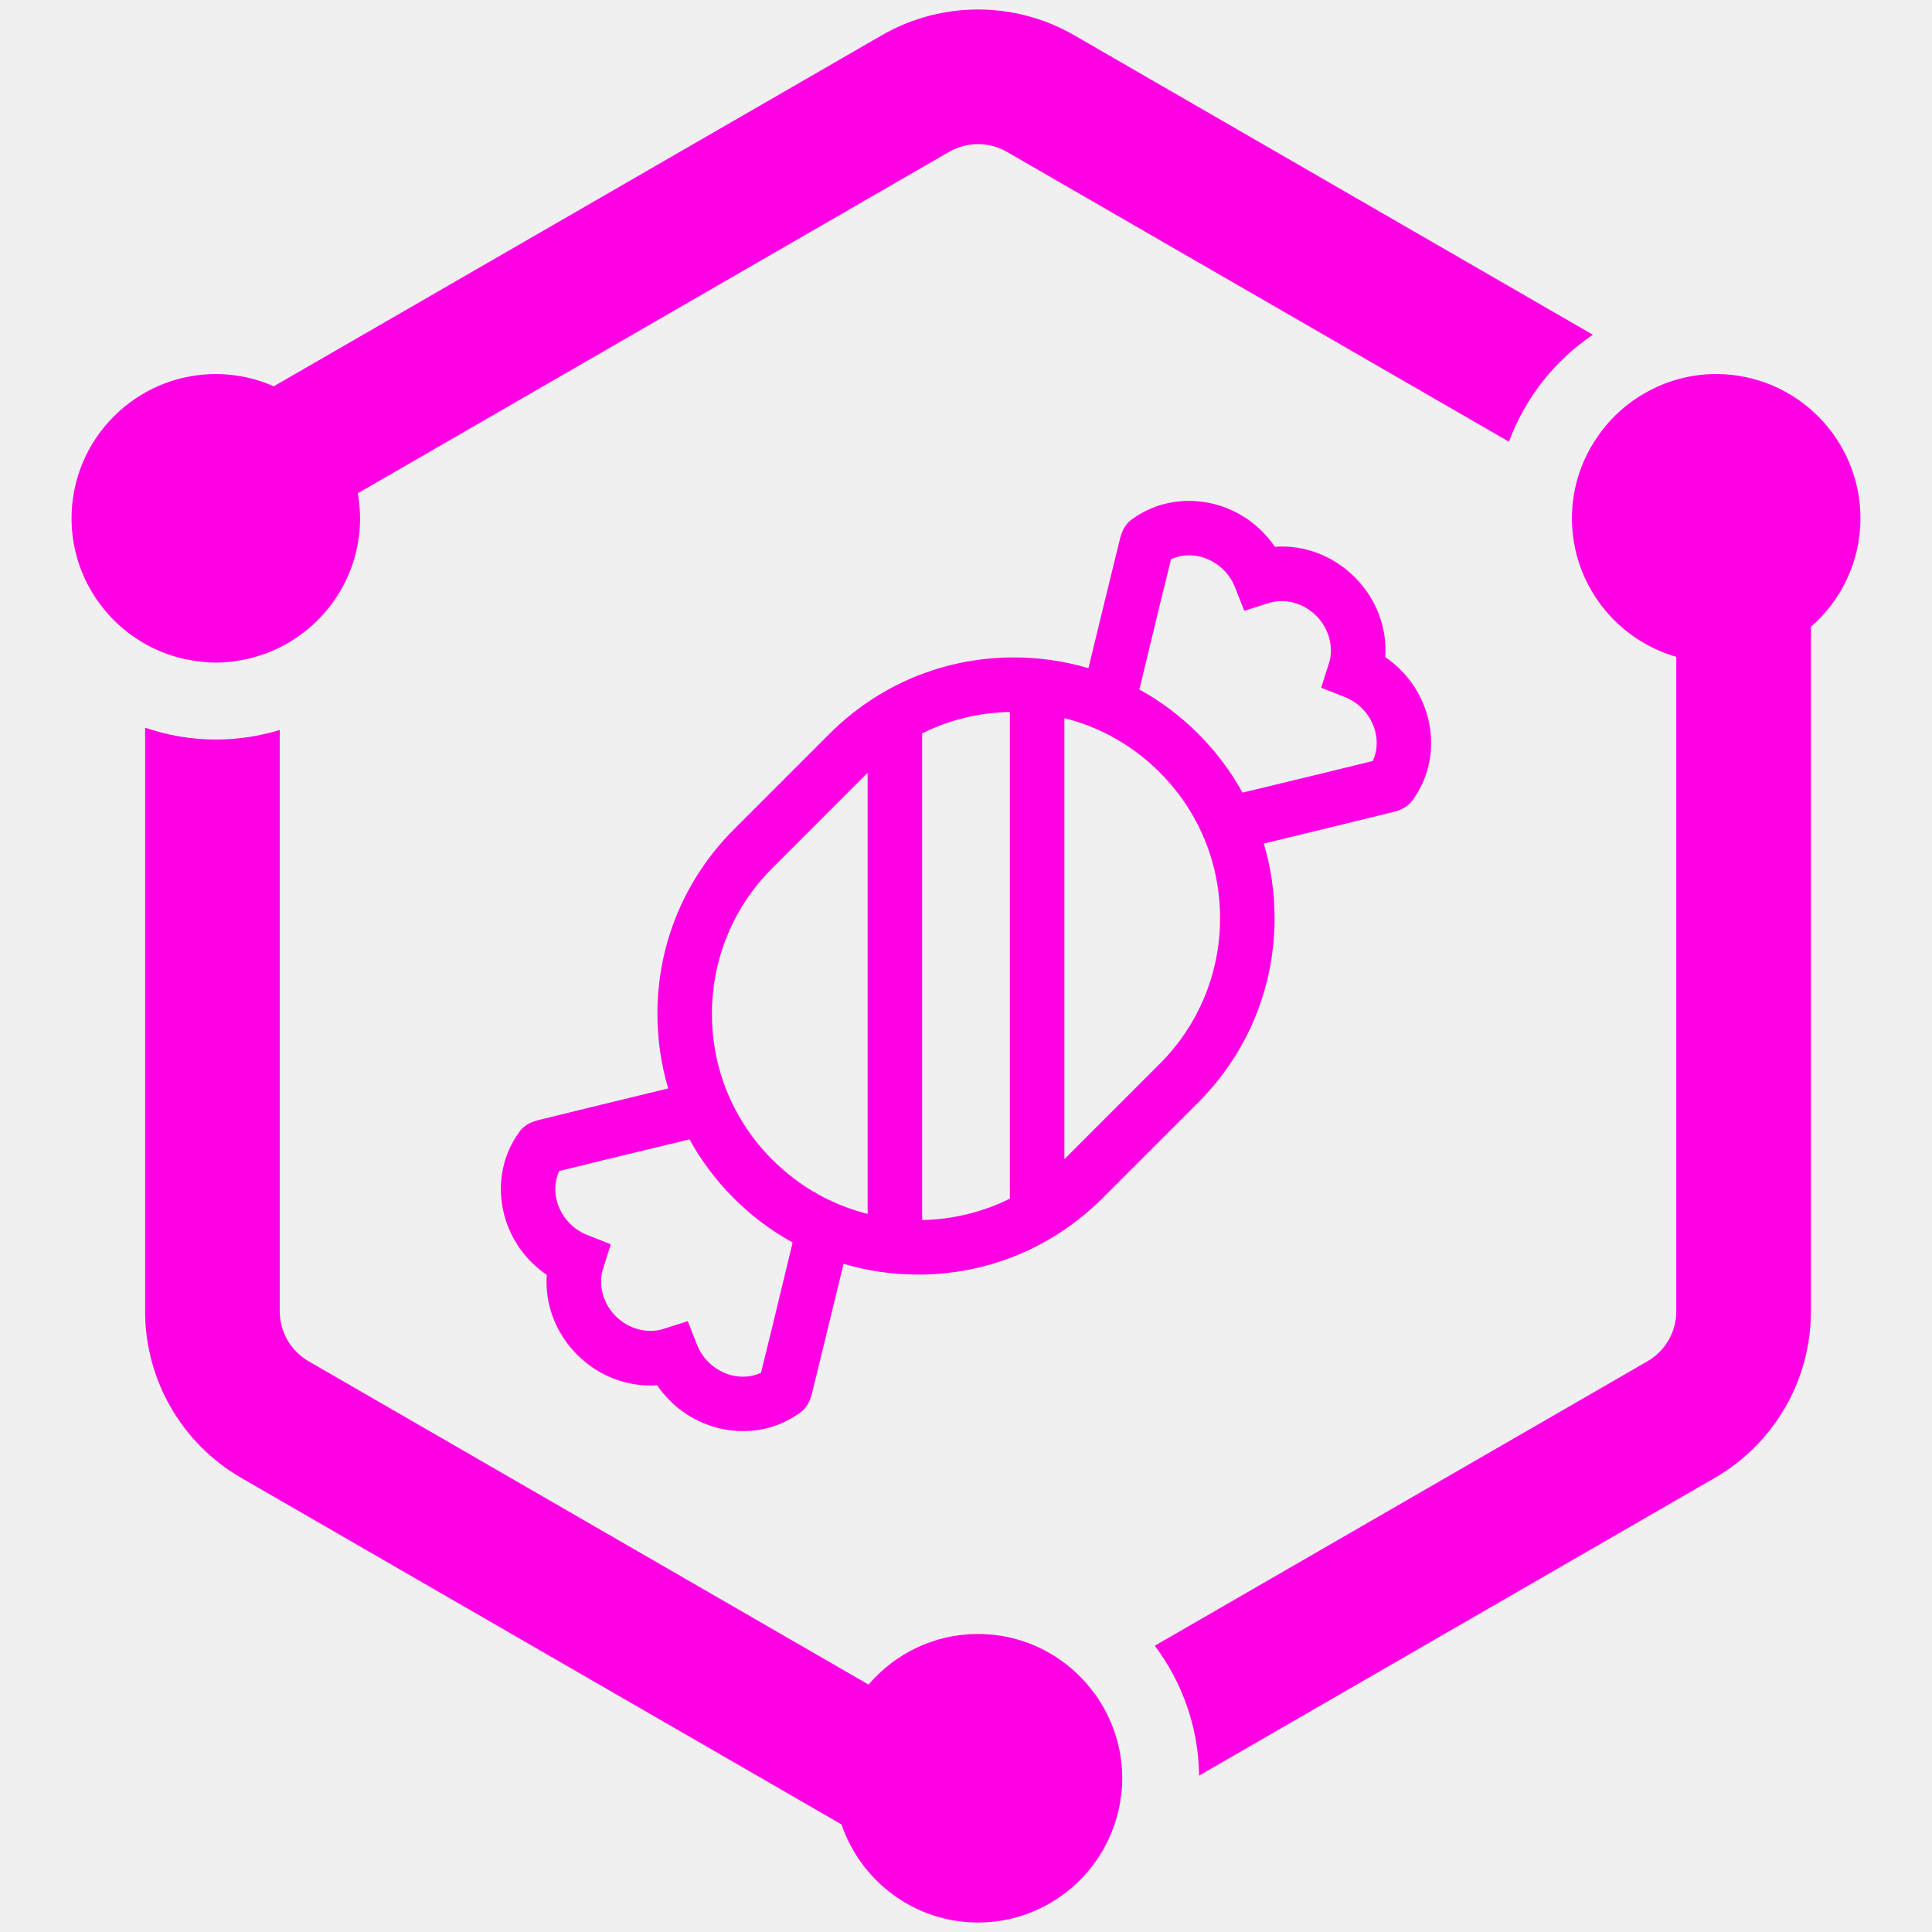
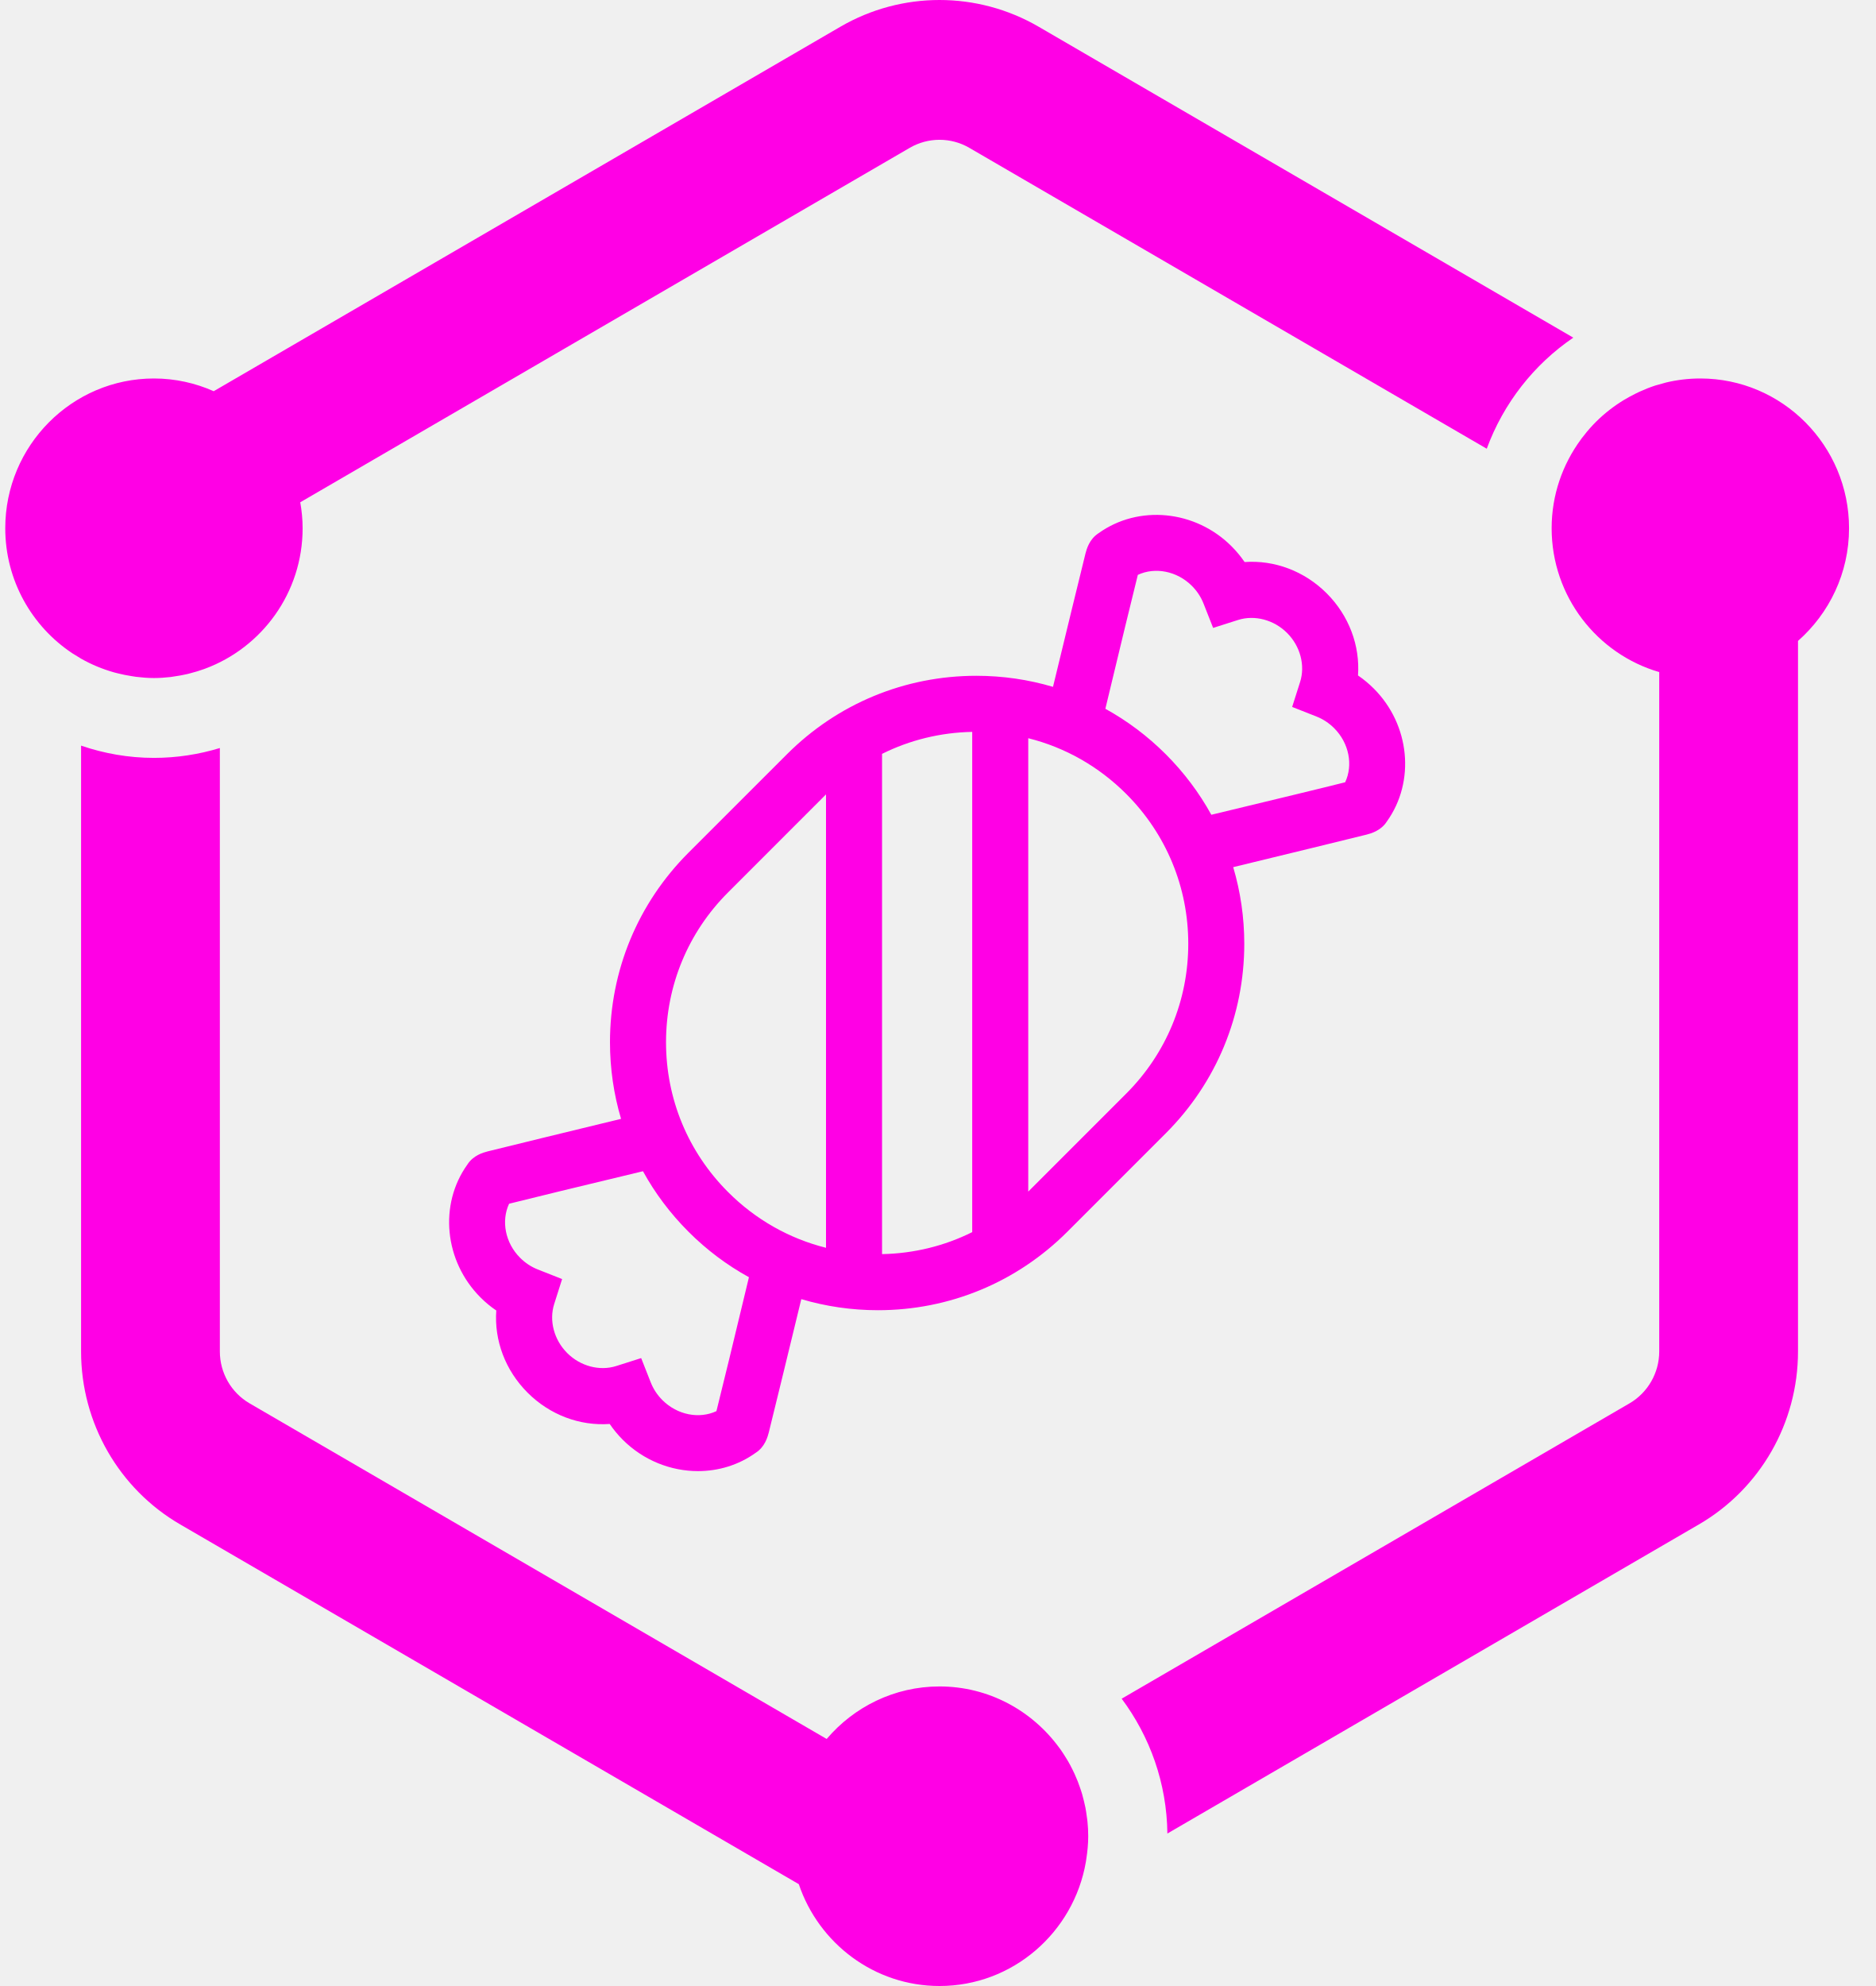
- <svg xmlns="http://www.w3.org/2000/svg" width="54" height="54" viewBox="0 0 54 54" fill="#FF00E5">
-   <path fill-rule="evenodd" clip-rule="evenodd" d="M31.368 49.702C31.368 49.913 31.348 50.118 31.316 50.32C31.312 50.346 31.309 50.371 31.304 50.396C30.975 52.29 29.323 53.735 27.336 53.735C25.565 53.735 24.06 52.584 23.52 50.993L6.744 41.308C5.08 40.348 4.056 38.572 4.056 36.653V20.34C4.677 20.55 5.34 20.67 6.032 20.67C6.654 20.67 7.253 20.575 7.819 20.404V36.653C7.819 37.227 8.128 37.761 8.626 38.048L24.276 47.084C25.016 46.22 26.112 45.67 27.336 45.67C28.668 45.67 29.847 46.321 30.582 47.32C30.596 47.338 30.609 47.355 30.622 47.374C30.674 47.447 30.722 47.521 30.769 47.598C30.787 47.627 30.805 47.656 30.823 47.686C30.864 47.757 30.902 47.829 30.939 47.902C30.959 47.941 30.978 47.981 30.996 48.021C31.028 48.089 31.057 48.157 31.085 48.227C31.105 48.277 31.123 48.327 31.141 48.378C31.163 48.441 31.185 48.506 31.204 48.571C31.223 48.633 31.236 48.696 31.252 48.758C31.266 48.816 31.281 48.874 31.293 48.934C31.308 49.012 31.318 49.09 31.329 49.17C31.335 49.218 31.344 49.263 31.349 49.311C31.361 49.44 31.368 49.57 31.368 49.702ZM52 14.487C52 15.697 51.463 16.781 50.616 17.52V36.653C50.616 38.572 49.593 40.348 47.928 41.308L33.515 49.629C33.499 48.268 33.039 47.014 32.276 45.999L46.047 38.048C46.544 37.761 46.853 37.227 46.853 36.653V18.359C45.171 17.874 43.936 16.324 43.936 14.487C43.936 13.593 44.232 12.768 44.727 12.1C44.734 12.089 44.742 12.078 44.75 12.068C44.843 11.944 44.943 11.825 45.05 11.712L45.064 11.697C45.285 11.466 45.533 11.264 45.802 11.091C45.831 11.073 45.86 11.057 45.889 11.039C45.995 10.975 46.105 10.914 46.217 10.86C46.25 10.844 46.283 10.827 46.317 10.812C46.458 10.749 46.602 10.69 46.752 10.644C46.752 10.644 46.752 10.644 46.752 10.643C47.136 10.521 47.544 10.455 47.968 10.455C50.192 10.455 52 12.263 52 14.487ZM4.056 17.998C2.831 17.305 2 15.992 2 14.487C2 12.263 3.809 10.455 6.032 10.455C6.609 10.455 7.156 10.579 7.652 10.797L24.648 0.985C25.479 0.505 26.408 0.265 27.336 0.265C28.264 0.265 29.193 0.505 30.024 0.985L44.522 9.356C43.456 10.075 42.629 11.121 42.176 12.346L28.142 4.244C27.898 4.103 27.619 4.028 27.336 4.028C27.053 4.028 26.775 4.103 26.529 4.244L10 13.788C10.04 14.015 10.064 14.248 10.064 14.487C10.064 16.222 8.961 17.7 7.421 18.268C7.409 18.272 7.396 18.277 7.385 18.281C7.262 18.324 7.139 18.362 7.012 18.394C6.987 18.4 6.962 18.408 6.936 18.413C6.82 18.439 6.701 18.461 6.582 18.478C6.55 18.482 6.518 18.488 6.485 18.492C6.336 18.509 6.185 18.52 6.032 18.52C5.868 18.52 5.706 18.506 5.547 18.487C5.504 18.482 5.462 18.474 5.419 18.468C5.297 18.449 5.177 18.425 5.058 18.395C5.021 18.386 4.985 18.378 4.948 18.367C4.634 18.278 4.334 18.155 4.056 17.998Z" />
-   <path d="M39.147 18.722C39.014 18.589 38.87 18.47 38.718 18.366C38.776 17.556 38.474 16.741 37.867 16.133C37.259 15.526 36.444 15.224 35.633 15.282C35.53 15.13 35.411 14.986 35.278 14.853C34.292 13.867 32.749 13.719 31.664 14.497C31.411 14.658 31.338 14.931 31.307 15.048C31.289 15.116 30.649 17.73 30.422 18.676C29.755 18.478 29.055 18.375 28.339 18.375C26.392 18.375 24.563 19.133 23.186 20.509L20.509 23.186C19.133 24.563 18.375 26.392 18.375 28.339C18.375 29.055 18.478 29.755 18.676 30.422C17.73 30.649 15.116 31.289 15.048 31.307C14.931 31.338 14.658 31.411 14.497 31.664C13.719 32.749 13.867 34.292 14.853 35.278C14.986 35.411 15.13 35.53 15.282 35.633C15.224 36.444 15.526 37.259 16.133 37.867C16.741 38.474 17.556 38.776 18.367 38.718C18.47 38.87 18.589 39.014 18.722 39.147C19.285 39.71 20.03 40 20.768 40C21.321 40 21.871 39.837 22.336 39.503C22.589 39.342 22.662 39.069 22.693 38.952C22.711 38.884 23.351 36.27 23.578 35.324C24.245 35.522 24.945 35.625 25.661 35.625C27.608 35.625 29.437 34.867 30.814 33.491L33.491 30.814C34.867 29.437 35.625 27.608 35.625 25.661C35.625 24.945 35.522 24.245 35.324 23.578C36.27 23.351 38.884 22.711 38.952 22.693C39.069 22.662 39.342 22.589 39.503 22.336C40.281 21.251 40.133 19.708 39.147 18.722V18.722ZM25.774 20.498C26.528 20.122 27.361 19.917 28.226 19.9V33.502C27.472 33.878 26.639 34.083 25.774 34.1V20.498ZM21.587 24.264L24.25 21.6V33.928C23.251 33.678 22.334 33.161 21.587 32.413C20.498 31.325 19.899 29.878 19.899 28.339C19.899 26.799 20.498 25.352 21.587 24.264V24.264ZM21.27 38.369C20.803 38.588 20.206 38.476 19.799 38.069C19.661 37.93 19.554 37.769 19.484 37.589L19.223 36.927L18.544 37.143C18.092 37.286 17.569 37.148 17.211 36.789C16.852 36.431 16.714 35.908 16.857 35.456L17.073 34.778L16.411 34.517C16.231 34.446 16.07 34.339 15.931 34.2C15.524 33.794 15.412 33.197 15.631 32.73C16.2 32.586 17.617 32.243 19.272 31.846C19.6 32.443 20.015 32.996 20.509 33.491C21.004 33.986 21.558 34.4 22.154 34.728C21.757 36.383 21.414 37.8 21.27 38.369V38.369ZM32.413 29.736L29.75 32.4V20.072C30.749 20.322 31.666 20.839 32.413 21.587C33.502 22.675 34.101 24.122 34.101 25.661C34.101 27.201 33.502 28.648 32.413 29.736V29.736ZM38.369 21.27C37.8 21.414 36.383 21.756 34.728 22.154C34.4 21.557 33.986 21.004 33.491 20.509C32.996 20.014 32.443 19.6 31.846 19.272C32.243 17.617 32.586 16.2 32.73 15.631C33.197 15.412 33.794 15.524 34.201 15.931C34.34 16.07 34.446 16.231 34.517 16.411L34.778 17.073L35.456 16.857C35.908 16.714 36.431 16.852 36.789 17.211C37.148 17.569 37.286 18.092 37.143 18.544L36.927 19.222L37.589 19.483C37.769 19.554 37.931 19.661 38.069 19.799C38.476 20.206 38.588 20.803 38.369 21.27V21.27Z" />
+ <svg xmlns="http://www.w3.org/2000/svg" width="51" height="54" viewBox="0 0 51 54" fill="none">
+   <g clip-path="url(#clip0_2_49)">
+     <path fill-rule="evenodd" clip-rule="evenodd" d="M2.205 20.274C2.828 20.487 3.493 20.607 4.187 20.607C4.81 20.607 5.411 20.512 5.979 20.339V36.748C5.979 37.328 6.288 37.868 6.788 38.158L22.482 47.283C23.224 46.411 24.324 45.855 25.551 45.855C26.887 45.855 28.07 46.513 28.807 47.522C28.82 47.54 28.834 47.558 28.847 47.576C28.898 47.649 28.947 47.725 28.994 47.803L29.048 47.891C29.089 47.963 29.128 48.035 29.164 48.109C29.184 48.149 29.203 48.189 29.222 48.229C29.253 48.298 29.283 48.367 29.311 48.438C29.331 48.488 29.349 48.539 29.366 48.59C29.389 48.654 29.411 48.719 29.43 48.785C29.448 48.848 29.463 48.911 29.479 48.974L29.519 49.151C29.535 49.23 29.545 49.31 29.556 49.39C29.562 49.438 29.571 49.485 29.575 49.532C29.588 49.663 29.595 49.794 29.595 49.928C29.595 50.141 29.574 50.347 29.542 50.552L29.531 50.627C29.2 52.541 27.544 54 25.551 54C23.775 54 22.265 52.839 21.724 51.231L4.901 41.45C3.232 40.481 2.205 38.688 2.205 36.748V20.274ZM46.242 10.291C48.472 10.291 50.286 12.117 50.286 14.363C50.286 15.585 49.746 16.679 48.898 17.427V36.748C48.898 38.688 47.871 40.481 46.202 41.45L31.748 49.854C31.732 48.479 31.27 47.214 30.505 46.188L44.315 38.158C44.814 37.868 45.124 37.328 45.124 36.748V18.274C43.437 17.784 42.198 16.218 42.198 14.363C42.198 13.46 42.495 12.628 42.991 11.952C42.999 11.941 43.007 11.931 43.014 11.92C43.108 11.795 43.209 11.674 43.315 11.561L43.33 11.545C43.551 11.313 43.8 11.108 44.07 10.934C44.098 10.915 44.128 10.898 44.156 10.88C44.264 10.816 44.373 10.755 44.486 10.7C44.519 10.684 44.552 10.667 44.586 10.652C44.727 10.588 44.872 10.529 45.022 10.481L45.316 10.399C45.613 10.329 45.923 10.291 46.242 10.291ZM25.551 0C26.482 0 27.413 0.242 28.247 0.727L42.787 9.181C41.717 9.908 40.888 10.964 40.433 12.201L26.36 4.019C26.115 3.876 25.835 3.801 25.551 3.801C25.268 3.801 24.988 3.876 24.742 4.019L8.166 13.657C8.206 13.887 8.23 14.122 8.23 14.363C8.23 16.115 7.124 17.608 5.579 18.181C5.567 18.186 5.555 18.191 5.543 18.194C5.421 18.238 5.297 18.276 5.169 18.308L5.093 18.328C4.977 18.355 4.858 18.376 4.738 18.393L4.641 18.408C4.491 18.425 4.34 18.436 4.187 18.436C4.022 18.436 3.86 18.422 3.7 18.403C3.657 18.397 3.615 18.39 3.572 18.383C3.45 18.364 3.329 18.34 3.21 18.31C3.173 18.301 3.136 18.292 3.1 18.282C2.784 18.192 2.484 18.068 2.205 17.909L1.964 17.761C0.868 17.032 0.143 15.782 0.143 14.363C0.143 12.117 1.957 10.291 4.187 10.291C4.765 10.291 5.314 10.416 5.812 10.637L22.855 0.727C23.689 0.242 24.62 0 25.551 0Z" fill="#FF00E5" />
+     <path d="M37.361 18.722C37.228 18.589 37.085 18.47 36.932 18.366C36.99 17.556 36.688 16.741 36.081 16.133C35.474 15.526 34.658 15.224 33.848 15.282C33.744 15.13 33.625 14.986 33.492 14.853C32.506 13.867 30.963 13.719 29.878 14.497C29.625 14.658 29.552 14.931 29.521 15.048C29.503 15.116 28.864 17.73 28.637 18.676C27.969 18.478 27.269 18.375 26.553 18.375C24.607 18.375 22.777 19.133 21.401 20.509L18.723 23.186C17.347 24.563 16.589 26.392 16.589 28.339C16.589 29.055 16.692 29.755 16.89 30.422C15.944 30.649 13.33 31.289 13.262 31.307C13.145 31.338 12.872 31.411 12.711 31.664C11.933 32.749 12.081 34.292 13.068 35.278C13.2 35.411 13.344 35.53 13.497 35.633C13.438 36.444 13.74 37.259 14.348 37.867C14.955 38.474 15.77 38.776 16.581 38.718C16.685 38.87 16.803 39.014 16.936 39.147C17.5 39.71 18.244 40 18.982 40C19.536 40 20.085 39.837 20.55 39.503C20.803 39.342 20.876 39.069 20.907 38.952C20.925 38.884 21.565 36.27 21.792 35.324C22.46 35.522 23.16 35.625 23.876 35.625C25.822 35.625 27.651 34.867 29.028 33.491L31.705 30.814C33.081 29.437 33.839 27.608 33.839 25.661C33.839 24.945 33.736 24.245 33.538 23.578C34.484 23.351 37.098 22.711 37.166 22.693C37.283 22.662 37.556 22.589 37.717 22.336C38.495 21.251 38.347 19.708 37.361 18.722ZM23.988 20.498C24.742 20.122 25.576 19.917 26.44 19.9V33.502C25.686 33.878 24.853 34.083 23.988 34.1V20.498ZM19.801 24.264L22.464 21.6V33.928C21.465 33.678 20.548 33.161 19.801 32.413C18.712 31.325 18.113 29.878 18.113 28.339C18.113 26.799 18.712 25.352 19.801 24.264ZM19.484 38.369C19.017 38.588 18.421 38.476 18.014 38.069C17.875 37.93 17.769 37.769 17.698 37.589L17.437 36.927L16.758 37.143C16.307 37.286 15.783 37.148 15.425 36.789C15.067 36.431 14.928 35.908 15.072 35.456L15.287 34.778L14.625 34.517C14.445 34.446 14.284 34.339 14.145 34.2C13.738 33.794 13.627 33.197 13.845 32.73C14.414 32.586 15.831 32.243 17.486 31.846C17.814 32.443 18.229 32.996 18.724 33.491C19.218 33.986 19.772 34.4 20.368 34.728C19.971 36.383 19.628 37.8 19.484 38.369ZM30.628 29.736L27.964 32.4V20.072C28.964 20.322 29.88 20.839 30.628 21.587C31.716 22.675 32.316 24.122 32.316 25.661C32.316 27.201 31.716 28.648 30.628 29.736ZM36.583 21.27C36.015 21.414 34.597 21.756 32.943 22.154C32.614 21.557 32.2 21.004 31.705 20.509C31.21 20.014 30.657 19.6 30.061 19.272C30.458 17.617 30.801 16.2 30.944 15.631C31.411 15.412 32.008 15.524 32.415 15.931C32.554 16.07 32.66 16.231 32.731 16.411L32.992 17.073L33.67 16.857C34.122 16.714 34.645 16.852 35.004 17.211C35.362 17.569 35.501 18.092 35.357 18.544L35.141 19.222L35.804 19.483C35.983 19.554 36.145 19.661 36.283 19.799C36.691 20.206 36.802 20.803 36.583 21.27Z" fill="#FF00E5" />
+   </g>
+   <defs>
+     <clipPath id="clip0_2_49">
+       <rect width="50.143" height="54" fill="white" transform="translate(0.142792)" />
+     </clipPath>
+   </defs>
</svg>
